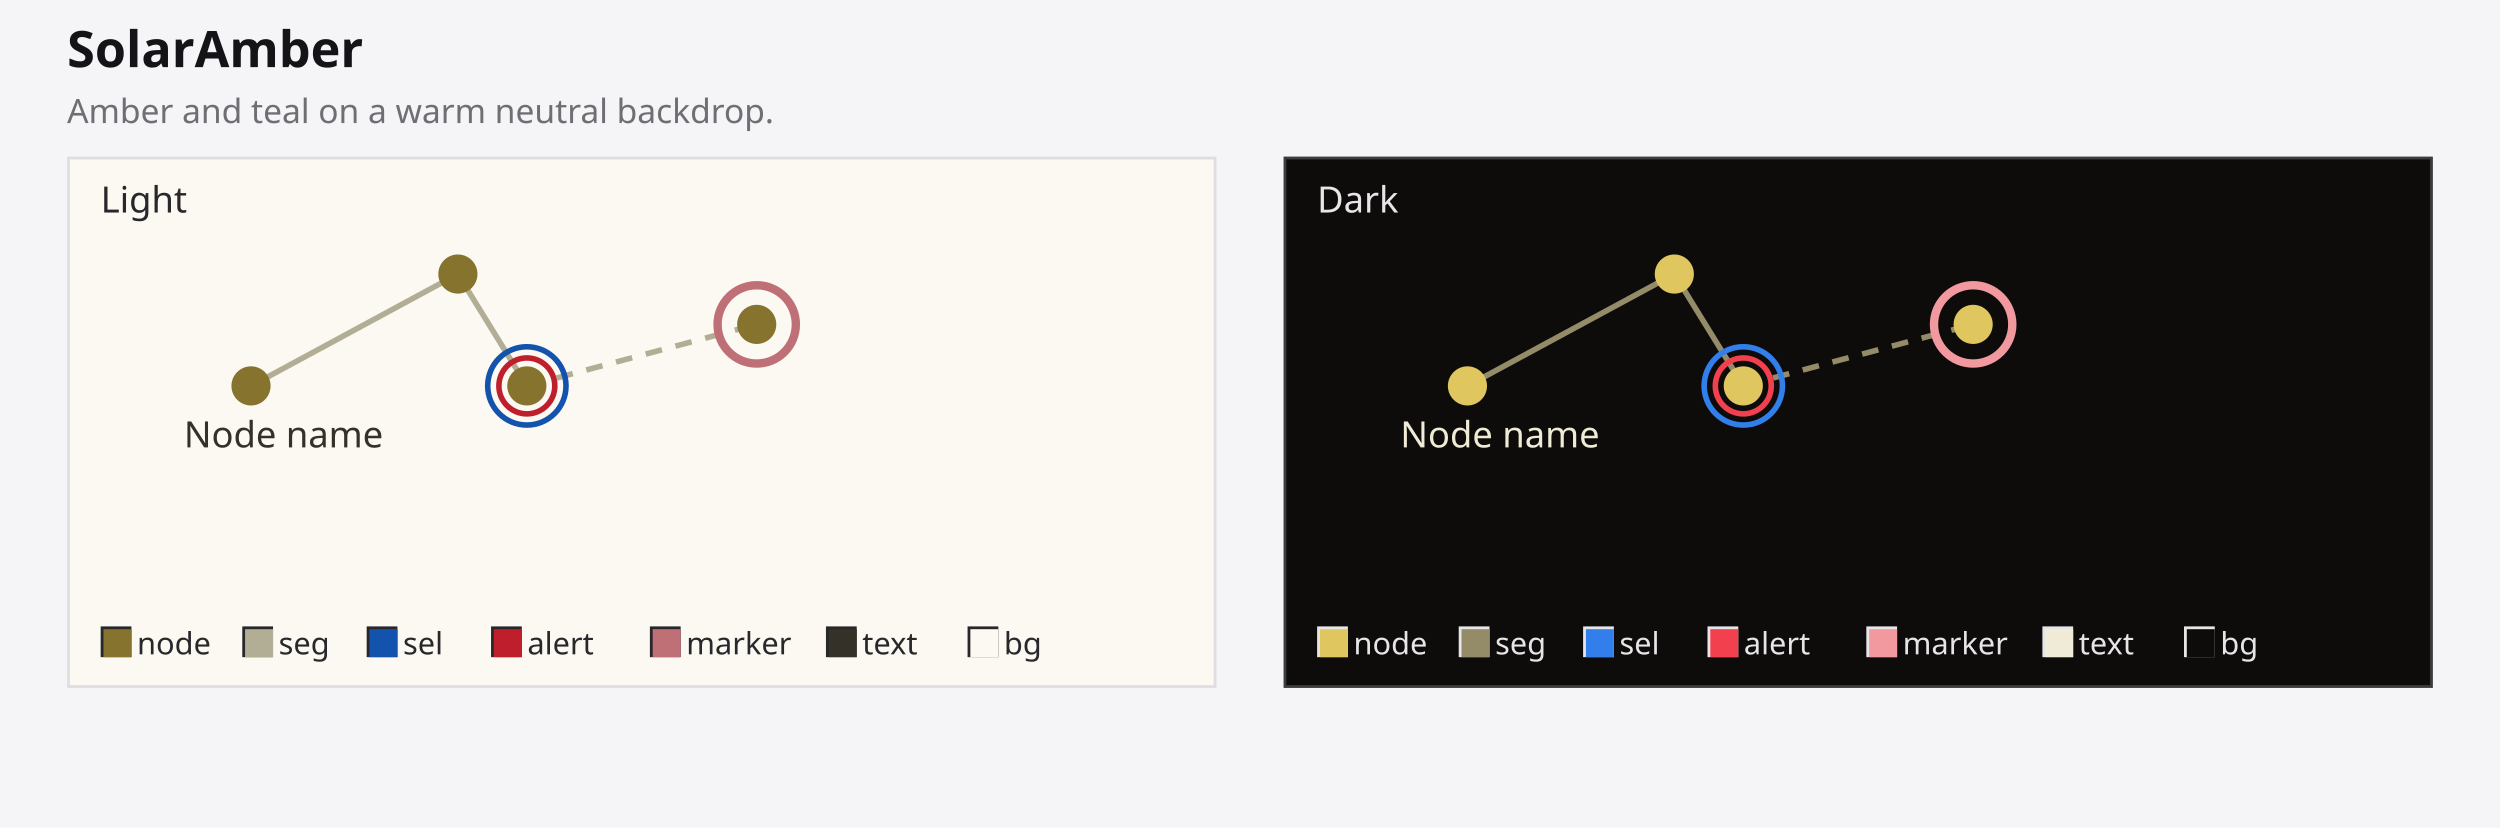
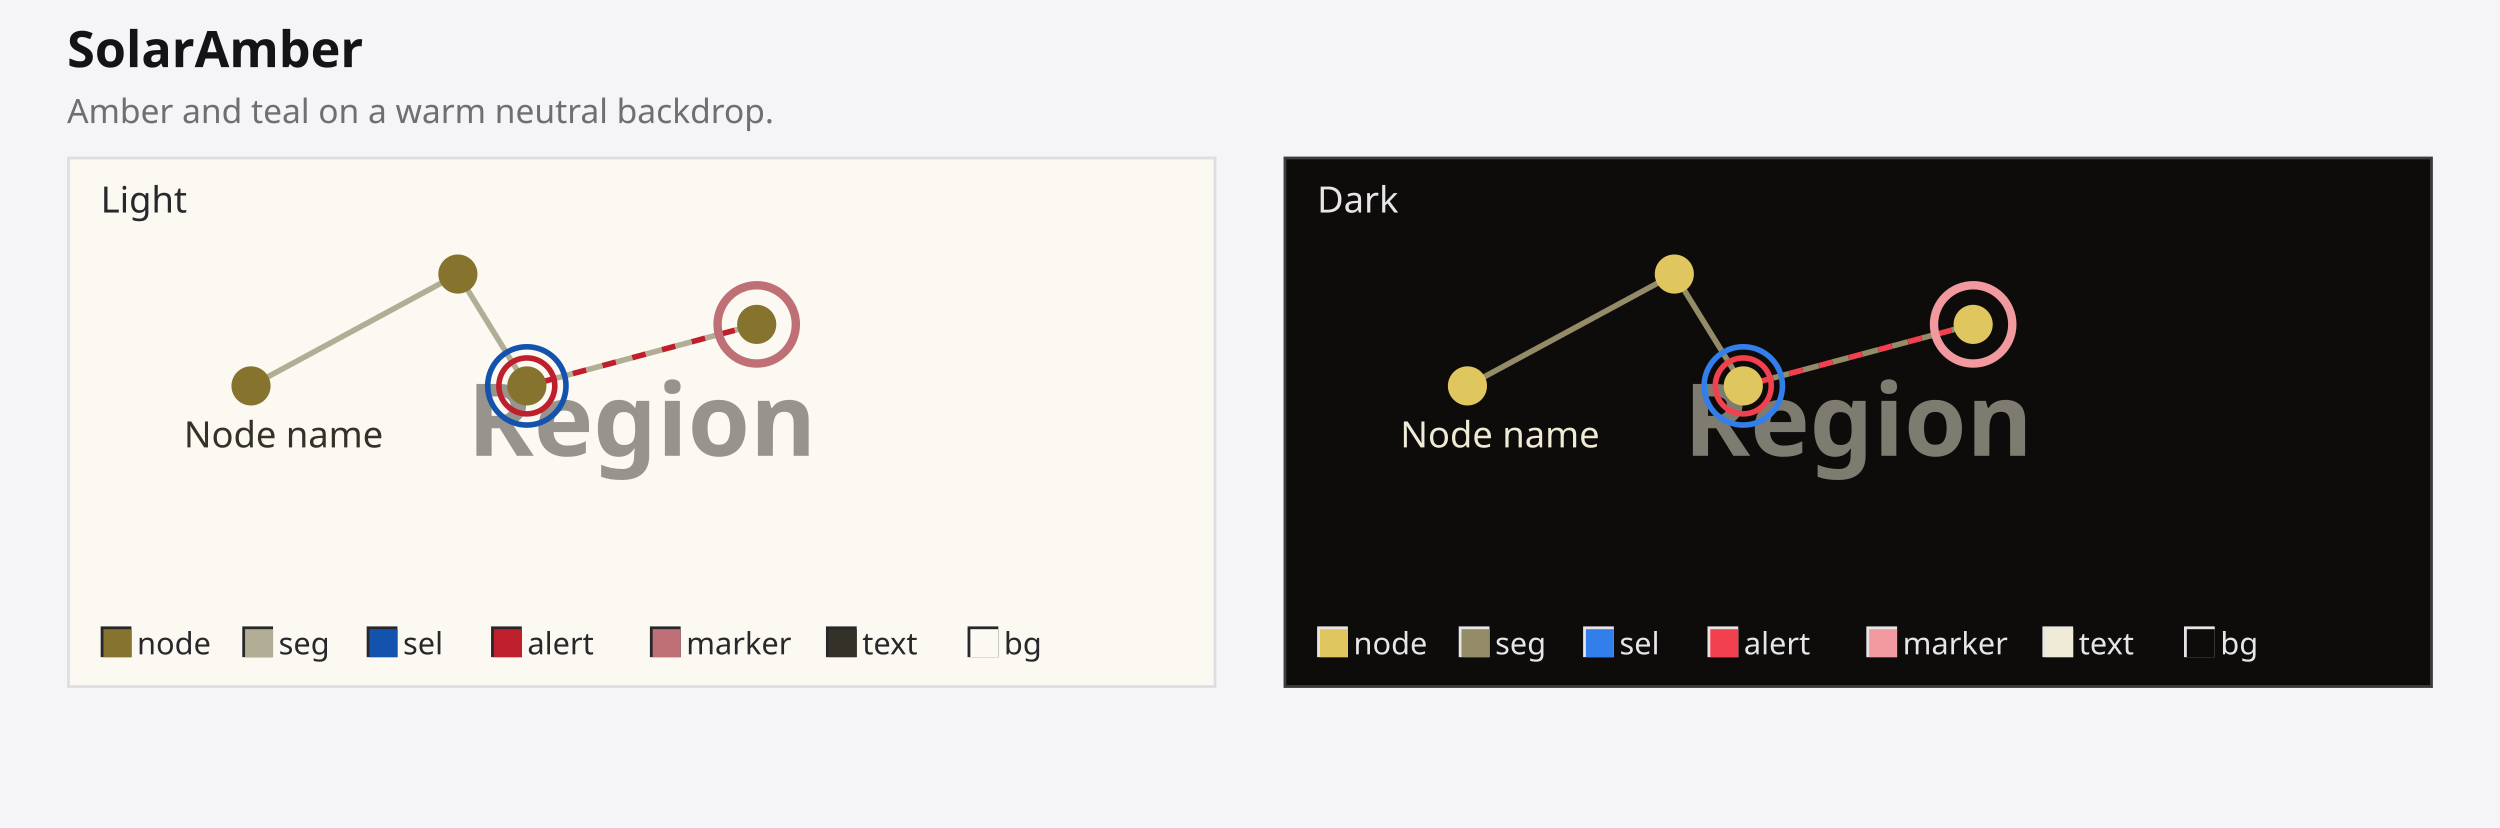
<svg xmlns="http://www.w3.org/2000/svg" width="894" height="296" viewBox="0 0 894 296" font-family="sans-serif">
  <rect width="894" height="296" fill="#F5F5F7" />
  <text x="24" y="24" font-size="18" font-weight="700" fill="#141418">SolarAmber</text>
  <text x="24" y="44" font-size="12" fill="#6E6E74">Amber and teal on a warm neutral backdrop.</text>
  <rect x="24" y="56" width="411" height="190" fill="#DEDEE2" />
  <rect x="25" y="57" width="409" height="188" fill="#FBF9F1" />
+   <text x="229.5" y="163" text-anchor="middle" font-family="sans-serif" font-weight="700" font-size="36" fill="#333128" fill-opacity="0.5">Region</text>
  <text x="36" y="76" font-family="sans-serif" font-size="13" fill="#28282C">Light</text>
  <line x1="163.74" y1="98" x2="89.76" y2="138" stroke="#B2AD95" stroke-width="2" />
  <line x1="163.74" y1="98" x2="188.4" y2="138" stroke="#B2AD95" stroke-width="2" />
  <line x1="188.4" y1="138" x2="270.6" y2="116" stroke="#B2AD95" stroke-width="2" stroke-dasharray="6,5" />
+   <line x1="188.4" y1="138" x2="270.6" y2="116" stroke="#BF1F2C" stroke-width="2" stroke-dasharray="5,6" stroke-dashoffset="5" />
  <circle cx="163.74" cy="98" r="7" fill="#85732E" />
  <circle cx="89.76" cy="138" r="7" fill="#85732E" />
  <circle cx="188.4" cy="138" r="14" fill="none" stroke="#1353AD" stroke-width="2" />
  <circle cx="188.4" cy="138" r="10" fill="none" stroke="#BF1F2C" stroke-width="2" />
  <circle cx="188.4" cy="138" r="7" fill="#85732E" />
  <circle cx="270.6" cy="116" r="14" fill="none" stroke="#BF6F76" stroke-width="3" />
  <circle cx="270.6" cy="116" r="7" fill="#85732E" />
  <text x="65.76" y="160" font-family="sans-serif" font-size="13" fill="#333128">Node name</text>
  <rect x="36" y="224" width="11" height="11" fill="#28282C" />
  <rect x="37" y="225" width="10" height="10" fill="#85732E" />
  <text x="49" y="234" font-family="sans-serif" font-size="11" fill="#28282C">node</text>
  <rect x="86.64" y="224" width="11" height="11" fill="#28282C" />
  <rect x="87.64" y="225" width="10" height="10" fill="#B2AD95" />
  <text x="99.64" y="234" font-family="sans-serif" font-size="11" fill="#28282C">seg</text>
  <rect x="131.12" y="224" width="11" height="11" fill="#28282C" />
  <rect x="132.12" y="225" width="10" height="10" fill="#1353AD" />
  <text x="144.12" y="234" font-family="sans-serif" font-size="11" fill="#28282C">sel</text>
  <rect x="175.6" y="224" width="11" height="11" fill="#28282C" />
  <rect x="176.6" y="225" width="10" height="10" fill="#BF1F2C" />
  <text x="188.6" y="234" font-family="sans-serif" font-size="11" fill="#28282C">alert</text>
  <rect x="232.4" y="224" width="11" height="11" fill="#28282C" />
  <rect x="233.4" y="225" width="10" height="10" fill="#BF6F76" />
  <text x="245.4" y="234" font-family="sans-serif" font-size="11" fill="#28282C">marker</text>
  <rect x="295.36" y="224" width="11" height="11" fill="#28282C" />
  <rect x="296.36" y="225" width="10" height="10" fill="#333128" />
  <text x="308.36" y="234" font-family="sans-serif" font-size="11" fill="#28282C">text</text>
  <rect x="346" y="224" width="11" height="11" fill="#28282C" />
  <rect x="347" y="225" width="10" height="10" fill="#FBF9F1" />
  <text x="359" y="234" font-family="sans-serif" font-size="11" fill="#28282C">bg</text>
  <rect x="459" y="56" width="411" height="190" fill="#3C3C3C" />
  <rect x="460" y="57" width="409" height="188" fill="#0D0C0B" />
+   <text x="664.5" y="163" text-anchor="middle" font-family="sans-serif" font-weight="700" font-size="36" fill="#F0EBD7" fill-opacity="0.5">Region</text>
  <text x="471" y="76" font-family="sans-serif" font-size="13" fill="#E6E6E8">Dark</text>
  <line x1="598.74" y1="98" x2="524.76" y2="138" stroke="#948B68" stroke-width="2" />
  <line x1="598.74" y1="98" x2="623.4" y2="138" stroke="#948B68" stroke-width="2" />
  <line x1="623.4" y1="138" x2="705.6" y2="116" stroke="#948B68" stroke-width="2" stroke-dasharray="6,5" />
+   <line x1="623.4" y1="138" x2="705.6" y2="116" stroke="#F2404F" stroke-width="2" stroke-dasharray="5,6" stroke-dashoffset="5" />
  <circle cx="598.74" cy="98" r="7" fill="#E0C65F" />
  <circle cx="524.76" cy="138" r="7" fill="#E0C65F" />
  <circle cx="623.4" cy="138" r="14" fill="none" stroke="#327FEB" stroke-width="2" />
  <circle cx="623.4" cy="138" r="10" fill="none" stroke="#F2404F" stroke-width="2" />
  <circle cx="623.4" cy="138" r="7" fill="#E0C65F" />
  <circle cx="705.6" cy="116" r="14" fill="none" stroke="#F299A0" stroke-width="3" />
  <circle cx="705.6" cy="116" r="7" fill="#E0C65F" />
  <text x="500.76" y="160" font-family="sans-serif" font-size="13" fill="#F0EBD7">Node name</text>
  <rect x="471" y="224" width="11" height="11" fill="#E6E6E8" />
  <rect x="472" y="225" width="10" height="10" fill="#E0C65F" />
  <text x="484" y="234" font-family="sans-serif" font-size="11" fill="#E6E6E8">node</text>
  <rect x="521.64" y="224" width="11" height="11" fill="#E6E6E8" />
  <rect x="522.64" y="225" width="10" height="10" fill="#948B68" />
  <text x="534.64" y="234" font-family="sans-serif" font-size="11" fill="#E6E6E8">seg</text>
  <rect x="566.12" y="224" width="11" height="11" fill="#E6E6E8" />
  <rect x="567.12" y="225" width="10" height="10" fill="#327FEB" />
  <text x="579.12" y="234" font-family="sans-serif" font-size="11" fill="#E6E6E8">sel</text>
  <rect x="610.6" y="224" width="11" height="11" fill="#E6E6E8" />
  <rect x="611.6" y="225" width="10" height="10" fill="#F2404F" />
  <text x="623.6" y="234" font-family="sans-serif" font-size="11" fill="#E6E6E8">alert</text>
  <rect x="667.4" y="224" width="11" height="11" fill="#E6E6E8" />
  <rect x="668.4" y="225" width="10" height="10" fill="#F299A0" />
  <text x="680.4" y="234" font-family="sans-serif" font-size="11" fill="#E6E6E8">marker</text>
  <rect x="730.36" y="224" width="11" height="11" fill="#E6E6E8" />
  <rect x="731.36" y="225" width="10" height="10" fill="#F0EBD7" />
  <text x="743.36" y="234" font-family="sans-serif" font-size="11" fill="#E6E6E8">text</text>
  <rect x="781" y="224" width="11" height="11" fill="#E6E6E8" />
  <rect x="782" y="225" width="10" height="10" fill="#0D0C0B" />
  <text x="794" y="234" font-family="sans-serif" font-size="11" fill="#E6E6E8">bg</text>
</svg>
